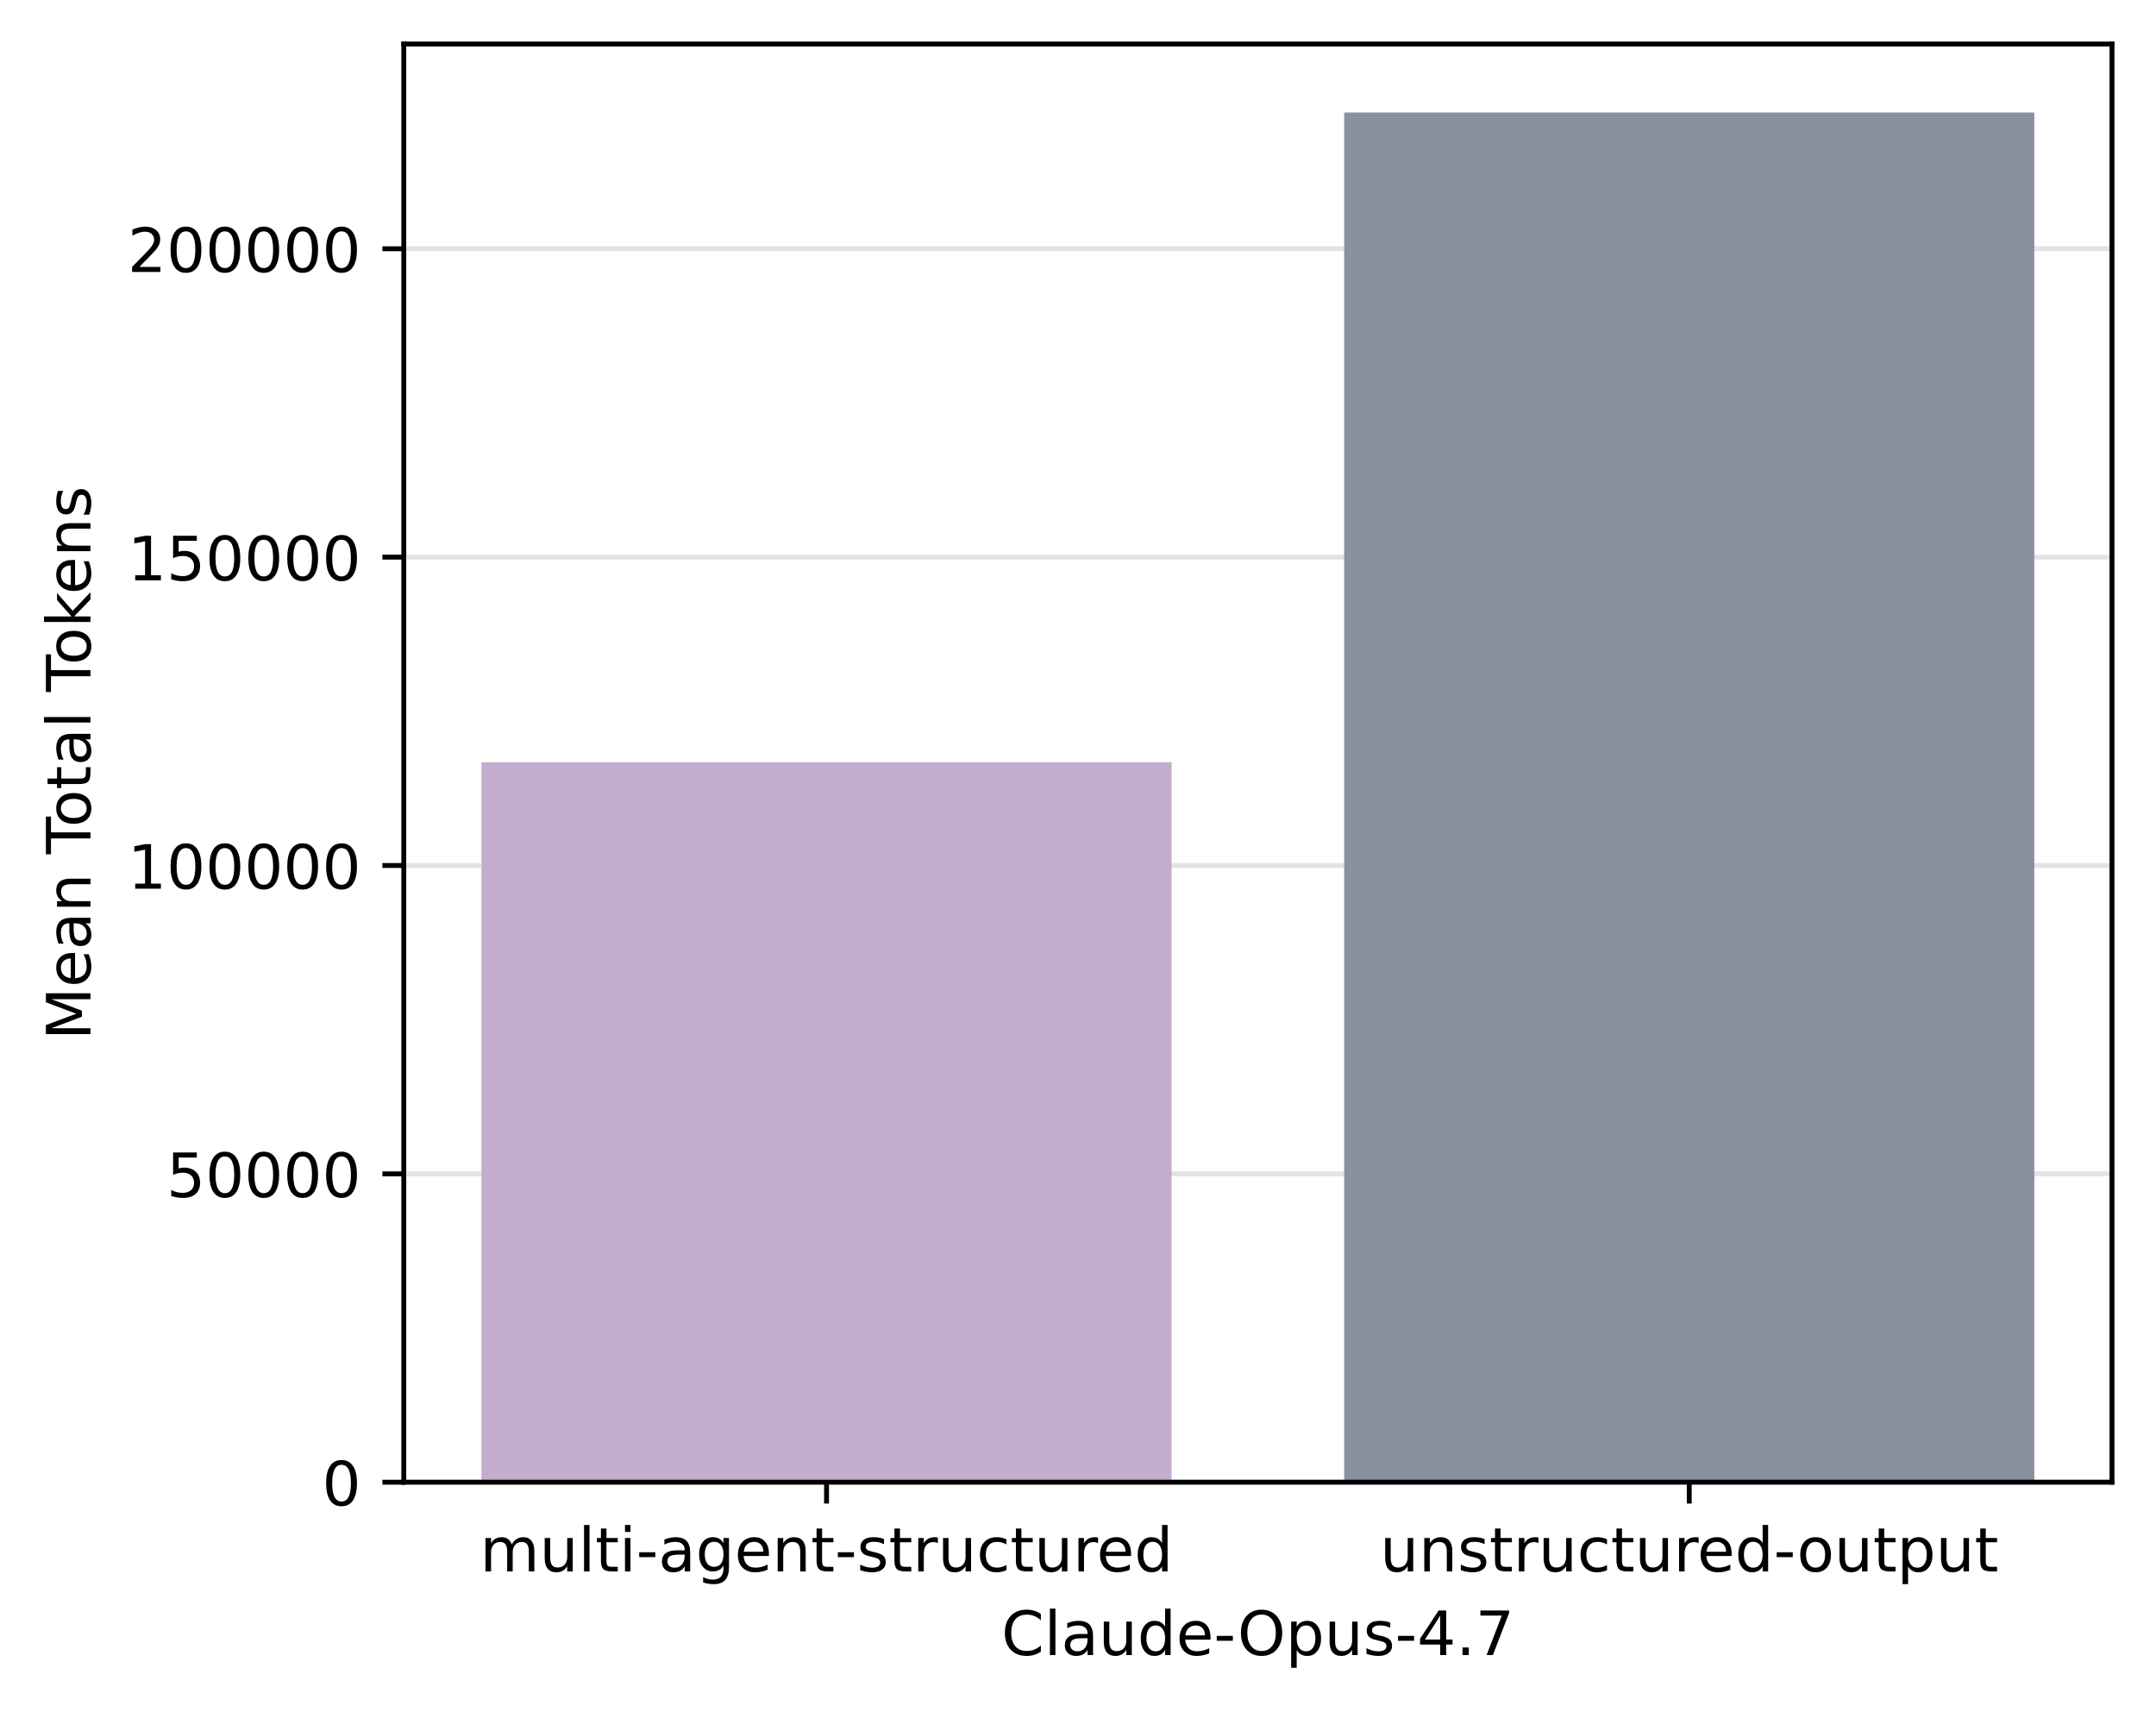
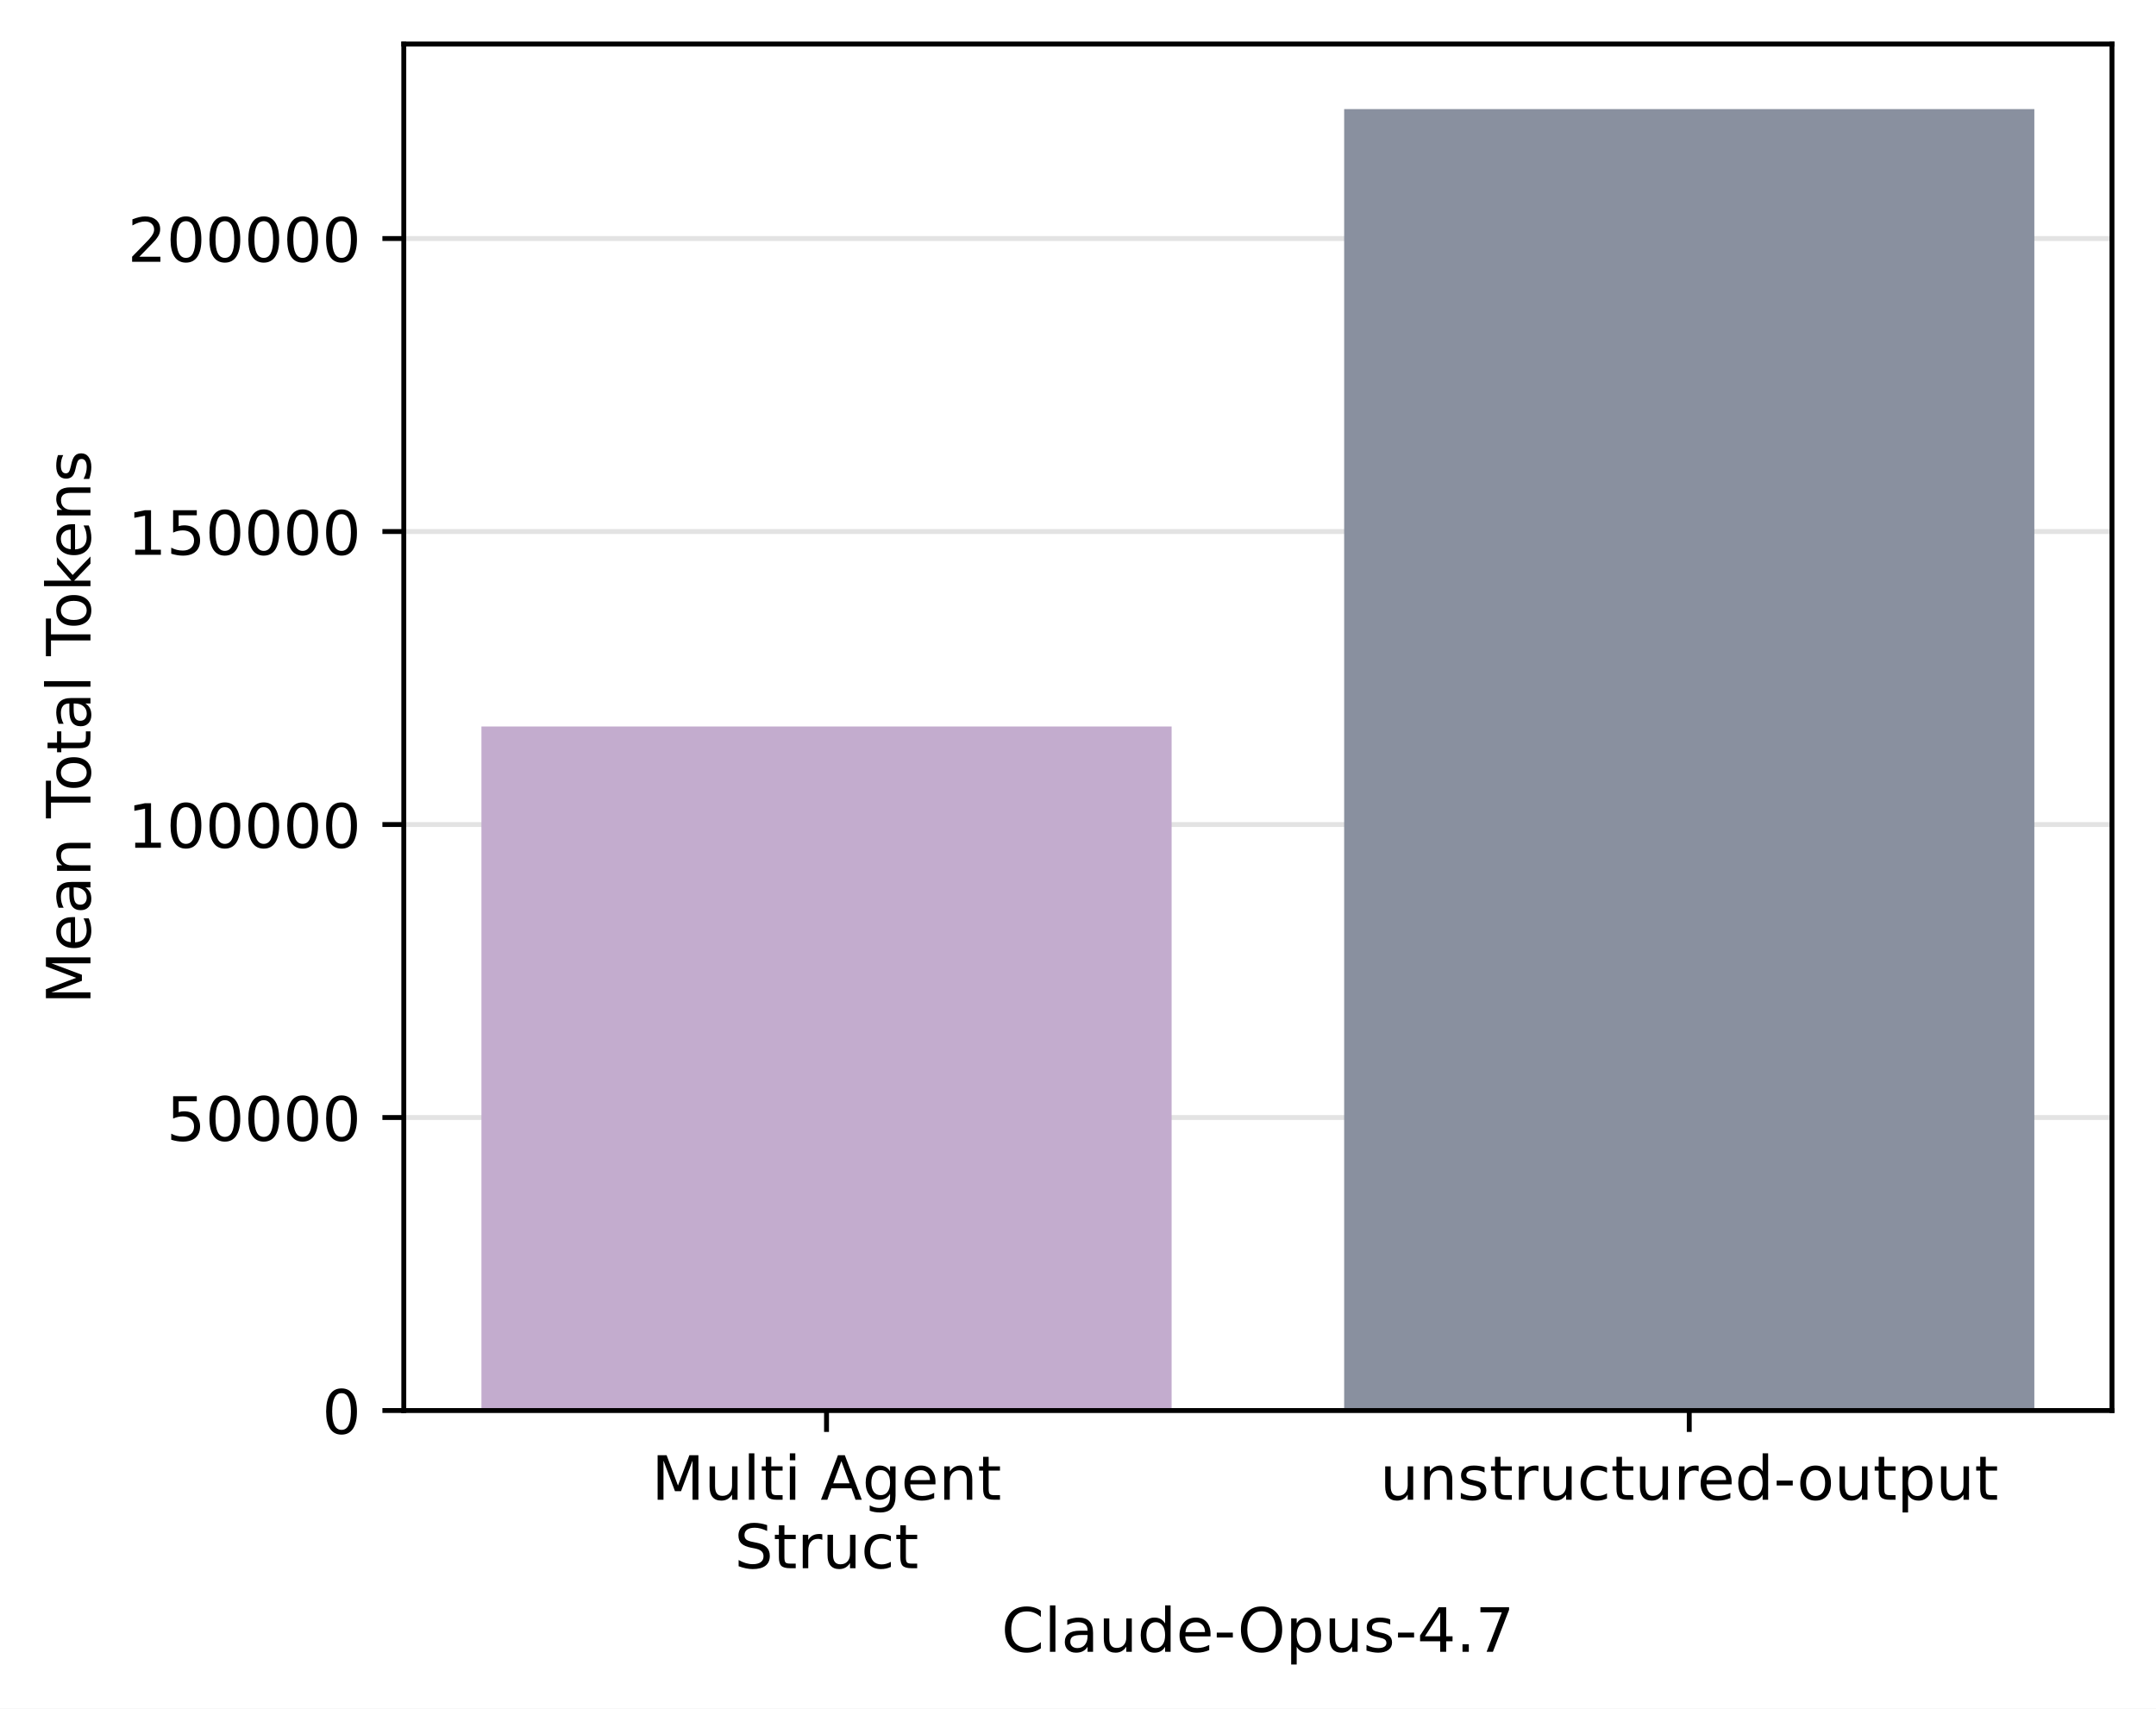
- <svg xmlns="http://www.w3.org/2000/svg" xmlns:xlink="http://www.w3.org/1999/xlink" width="352.683pt" height="279.996pt" viewBox="0 0 352.683 279.996" version="1.1">
+ <svg xmlns="http://www.w3.org/2000/svg" xmlns:xlink="http://www.w3.org/1999/xlink" width="352.683pt" height="279.53pt" viewBox="0 0 352.683 279.53" version="1.1">
  <defs>
    <style type="text/css">*{stroke-linejoin: round; stroke-linecap: butt}</style>
  </defs>
  <g id="figure_1">
    <g id="patch_1">
-       <path d="M 0 279.996 L 352.683 279.996 L 352.683 0 L 0 0 z " style="fill: #ffffff" />
+       <path d="M 0 279.53 L 352.683 279.53 L 352.683 0 L 0 0 z " style="fill: #ffffff" />
    </g>
    <g id="axes_1">
      <g id="patch_2">
-         <path d="M 66.053 242.44 L 345.483 242.44 L 345.483 7.2 L 66.053 7.2 z " style="fill: #ffffff" />
+         <path d="M 66.053 230.776 L 345.483 230.776 L 345.483 7.2 L 66.053 7.2 z " style="fill: #ffffff" />
      </g>
      <g id="matplotlib.axis_1">
        <g id="xtick_1">
          <g id="line2d_1">
            <defs>
-               <path id="md205858920" d="M 0 0 L 0 3.5 " style="stroke: #000000; stroke-width: 0.8" />
-             </defs>
-             <g>
-               <use xlink:href="#md205858920" x="135.205" y="242.44" style="stroke: #000000; stroke-width: 0.8" />
+               <path id="m6fc7c3a345" d="M 0 0 L 0 3.5 " style="stroke: #000000; stroke-width: 0.8" />
+             </defs>
+             <g>
+               <use xlink:href="#m6fc7c3a345" x="135.205" y="230.776" style="stroke: #000000; stroke-width: 0.8" />
            </g>
          </g>
          <g id="text_1">
-             <g transform="translate(78.51515 257.0384) scale(0.1 -0.1)">
-               <defs>
-                 <path id="DejaVuSans-6d" d="M 3328 2828 Q 3544 3216 3844 3400 Q 4144 3584 4550 3584 Q 5097 3584 5394 3201 Q 5691 2819 5691 2113 L 5691 0 L 5113 0 L 5113 2094 Q 5113 2597 4934 2840 Q 4756 3084 4391 3084 Q 3944 3084 3684 2787 Q 3425 2491 3425 1978 L 3425 0 L 2847 0 L 2847 2094 Q 2847 2600 2669 2842 Q 2491 3084 2119 3084 Q 1678 3084 1418 2786 Q 1159 2488 1159 1978 L 1159 0 L 581 0 L 581 3500 L 1159 3500 L 1159 2956 Q 1356 3278 1631 3431 Q 1906 3584 2284 3584 Q 2666 3584 2933 3390 Q 3200 3197 3328 2828 z " transform="scale(0.015625)" />
+             <g transform="translate(106.5948 245.3744) scale(0.1 -0.1)">
+               <defs>
+                 <path id="DejaVuSans-4d" d="M 628 4666 L 1569 4666 L 2759 1491 L 3956 4666 L 4897 4666 L 4897 0 L 4281 0 L 4281 4097 L 3078 897 L 2444 897 L 1241 4097 L 1241 0 L 628 0 L 628 4666 z " transform="scale(0.015625)" />
                <path id="DejaVuSans-75" d="M 544 1381 L 544 3500 L 1119 3500 L 1119 1403 Q 1119 906 1312 657 Q 1506 409 1894 409 Q 2359 409 2629 706 Q 2900 1003 2900 1516 L 2900 3500 L 3475 3500 L 3475 0 L 2900 0 L 2900 538 Q 2691 219 2414 64 Q 2138 -91 1772 -91 Q 1169 -91 856 284 Q 544 659 544 1381 z M 1991 3584 L 1991 3584 z " transform="scale(0.015625)" />
                <path id="DejaVuSans-6c" d="M 603 4863 L 1178 4863 L 1178 0 L 603 0 L 603 4863 z " transform="scale(0.015625)" />
                <path id="DejaVuSans-74" d="M 1172 4494 L 1172 3500 L 2356 3500 L 2356 3053 L 1172 3053 L 1172 1153 Q 1172 725 1289 603 Q 1406 481 1766 481 L 2356 481 L 2356 0 L 1766 0 Q 1100 0 847 248 Q 594 497 594 1153 L 594 3053 L 172 3053 L 172 3500 L 594 3500 L 594 4494 L 1172 4494 z " transform="scale(0.015625)" />
                <path id="DejaVuSans-69" d="M 603 3500 L 1178 3500 L 1178 0 L 603 0 L 603 3500 z M 603 4863 L 1178 4863 L 1178 4134 L 603 4134 L 603 4863 z " transform="scale(0.015625)" />
-                 <path id="DejaVuSans-2d" d="M 313 2009 L 1997 2009 L 1997 1497 L 313 1497 L 313 2009 z " transform="scale(0.015625)" />
-                 <path id="DejaVuSans-61" d="M 2194 1759 Q 1497 1759 1228 1600 Q 959 1441 959 1056 Q 959 750 1161 570 Q 1363 391 1709 391 Q 2188 391 2477 730 Q 2766 1069 2766 1631 L 2766 1759 L 2194 1759 z M 3341 1997 L 3341 0 L 2766 0 L 2766 531 Q 2569 213 2275 61 Q 1981 -91 1556 -91 Q 1019 -91 701 211 Q 384 513 384 1019 Q 384 1609 779 1909 Q 1175 2209 1959 2209 L 2766 2209 L 2766 2266 Q 2766 2663 2505 2880 Q 2244 3097 1772 3097 Q 1472 3097 1187 3025 Q 903 2953 641 2809 L 641 3341 Q 956 3463 1253 3523 Q 1550 3584 1831 3584 Q 2591 3584 2966 3190 Q 3341 2797 3341 1997 z " transform="scale(0.015625)" />
+                 <path id="DejaVuSans-20" transform="scale(0.015625)" />
+                 <path id="DejaVuSans-41" d="M 2188 4044 L 1331 1722 L 3047 1722 L 2188 4044 z M 1831 4666 L 2547 4666 L 4325 0 L 3669 0 L 3244 1197 L 1141 1197 L 716 0 L 50 0 L 1831 4666 z " transform="scale(0.015625)" />
                <path id="DejaVuSans-67" d="M 2906 1791 Q 2906 2416 2648 2759 Q 2391 3103 1925 3103 Q 1463 3103 1205 2759 Q 947 2416 947 1791 Q 947 1169 1205 825 Q 1463 481 1925 481 Q 2391 481 2648 825 Q 2906 1169 2906 1791 z M 3481 434 Q 3481 -459 3084 -895 Q 2688 -1331 1869 -1331 Q 1566 -1331 1297 -1286 Q 1028 -1241 775 -1147 L 775 -588 Q 1028 -725 1275 -790 Q 1522 -856 1778 -856 Q 2344 -856 2625 -561 Q 2906 -266 2906 331 L 2906 616 Q 2728 306 2450 153 Q 2172 0 1784 0 Q 1141 0 747 490 Q 353 981 353 1791 Q 353 2603 747 3093 Q 1141 3584 1784 3584 Q 2172 3584 2450 3431 Q 2728 3278 2906 2969 L 2906 3500 L 3481 3500 L 3481 434 z " transform="scale(0.015625)" />
                <path id="DejaVuSans-65" d="M 3597 1894 L 3597 1613 L 953 1613 Q 991 1019 1311 708 Q 1631 397 2203 397 Q 2534 397 2845 478 Q 3156 559 3463 722 L 3463 178 Q 3153 47 2828 -22 Q 2503 -91 2169 -91 Q 1331 -91 842 396 Q 353 884 353 1716 Q 353 2575 817 3079 Q 1281 3584 2069 3584 Q 2775 3584 3186 3129 Q 3597 2675 3597 1894 z M 3022 2063 Q 3016 2534 2758 2815 Q 2500 3097 2075 3097 Q 1594 3097 1305 2825 Q 1016 2553 972 2059 L 3022 2063 z " transform="scale(0.015625)" />
                <path id="DejaVuSans-6e" d="M 3513 2113 L 3513 0 L 2938 0 L 2938 2094 Q 2938 2591 2744 2837 Q 2550 3084 2163 3084 Q 1697 3084 1428 2787 Q 1159 2491 1159 1978 L 1159 0 L 581 0 L 581 3500 L 1159 3500 L 1159 2956 Q 1366 3272 1645 3428 Q 1925 3584 2291 3584 Q 2894 3584 3203 3211 Q 3513 2838 3513 2113 z " transform="scale(0.015625)" />
-                 <path id="DejaVuSans-73" d="M 2834 3397 L 2834 2853 Q 2591 2978 2328 3040 Q 2066 3103 1784 3103 Q 1356 3103 1142 2972 Q 928 2841 928 2578 Q 928 2378 1081 2264 Q 1234 2150 1697 2047 L 1894 2003 Q 2506 1872 2764 1633 Q 3022 1394 3022 966 Q 3022 478 2636 193 Q 2250 -91 1575 -91 Q 1294 -91 989 -36 Q 684 19 347 128 L 347 722 Q 666 556 975 473 Q 1284 391 1588 391 Q 1994 391 2212 530 Q 2431 669 2431 922 Q 2431 1156 2273 1281 Q 2116 1406 1581 1522 L 1381 1569 Q 847 1681 609 1914 Q 372 2147 372 2553 Q 372 3047 722 3315 Q 1072 3584 1716 3584 Q 2034 3584 2315 3537 Q 2597 3491 2834 3397 z " transform="scale(0.015625)" />
+               </defs>
+               <use xlink:href="#DejaVuSans-4d" />
+               <use xlink:href="#DejaVuSans-75" transform="translate(86.2793 0)" />
+               <use xlink:href="#DejaVuSans-6c" transform="translate(149.6582 0)" />
+               <use xlink:href="#DejaVuSans-74" transform="translate(177.4414 0)" />
+               <use xlink:href="#DejaVuSans-69" transform="translate(216.6504 0)" />
+               <use xlink:href="#DejaVuSans-20" transform="translate(244.4336 0)" />
+               <use xlink:href="#DejaVuSans-41" transform="translate(276.2207 0)" />
+               <use xlink:href="#DejaVuSans-67" transform="translate(344.6289 0)" />
+               <use xlink:href="#DejaVuSans-65" transform="translate(408.1055 0)" />
+               <use xlink:href="#DejaVuSans-6e" transform="translate(469.6289 0)" />
+               <use xlink:href="#DejaVuSans-74" transform="translate(533.0078 0)" />
+             </g>
+             <g transform="translate(120.137 256.5722) scale(0.1 -0.1)">
+               <defs>
+                 <path id="DejaVuSans-53" d="M 3425 4513 L 3425 3897 Q 3066 4069 2747 4153 Q 2428 4238 2131 4238 Q 1616 4238 1336 4038 Q 1056 3838 1056 3469 Q 1056 3159 1242 3001 Q 1428 2844 1947 2747 L 2328 2669 Q 3034 2534 3370 2195 Q 3706 1856 3706 1288 Q 3706 609 3251 259 Q 2797 -91 1919 -91 Q 1588 -91 1214 -16 Q 841 59 441 206 L 441 856 Q 825 641 1194 531 Q 1563 422 1919 422 Q 2459 422 2753 634 Q 3047 847 3047 1241 Q 3047 1584 2836 1778 Q 2625 1972 2144 2069 L 1759 2144 Q 1053 2284 737 2584 Q 422 2884 422 3419 Q 422 4038 858 4394 Q 1294 4750 2059 4750 Q 2388 4750 2728 4690 Q 3069 4631 3425 4513 z " transform="scale(0.015625)" />
                <path id="DejaVuSans-72" d="M 2631 2963 Q 2534 3019 2420 3045 Q 2306 3072 2169 3072 Q 1681 3072 1420 2755 Q 1159 2438 1159 1844 L 1159 0 L 581 0 L 581 3500 L 1159 3500 L 1159 2956 Q 1341 3275 1631 3429 Q 1922 3584 2338 3584 Q 2397 3584 2469 3576 Q 2541 3569 2628 3553 L 2631 2963 z " transform="scale(0.015625)" />
                <path id="DejaVuSans-63" d="M 3122 3366 L 3122 2828 Q 2878 2963 2633 3030 Q 2388 3097 2138 3097 Q 1578 3097 1268 2742 Q 959 2388 959 1747 Q 959 1106 1268 751 Q 1578 397 2138 397 Q 2388 397 2633 464 Q 2878 531 3122 666 L 3122 134 Q 2881 22 2623 -34 Q 2366 -91 2075 -91 Q 1284 -91 818 406 Q 353 903 353 1747 Q 353 2603 823 3093 Q 1294 3584 2113 3584 Q 2378 3584 2631 3529 Q 2884 3475 3122 3366 z " transform="scale(0.015625)" />
-                 <path id="DejaVuSans-64" d="M 2906 2969 L 2906 4863 L 3481 4863 L 3481 0 L 2906 0 L 2906 525 Q 2725 213 2448 61 Q 2172 -91 1784 -91 Q 1150 -91 751 415 Q 353 922 353 1747 Q 353 2572 751 3078 Q 1150 3584 1784 3584 Q 2172 3584 2448 3432 Q 2725 3281 2906 2969 z M 947 1747 Q 947 1113 1208 752 Q 1469 391 1925 391 Q 2381 391 2643 752 Q 2906 1113 2906 1747 Q 2906 2381 2643 2742 Q 2381 3103 1925 3103 Q 1469 3103 1208 2742 Q 947 2381 947 1747 z " transform="scale(0.015625)" />
-               </defs>
-               <use xlink:href="#DejaVuSans-6d" />
-               <use xlink:href="#DejaVuSans-75" transform="translate(97.41211 0)" />
-               <use xlink:href="#DejaVuSans-6c" transform="translate(160.791 0)" />
-               <use xlink:href="#DejaVuSans-74" transform="translate(188.5742 0)" />
-               <use xlink:href="#DejaVuSans-69" transform="translate(227.7832 0)" />
-               <use xlink:href="#DejaVuSans-2d" transform="translate(255.5664 0)" />
-               <use xlink:href="#DejaVuSans-61" transform="translate(291.6504 0)" />
-               <use xlink:href="#DejaVuSans-67" transform="translate(352.9297 0)" />
-               <use xlink:href="#DejaVuSans-65" transform="translate(416.4062 0)" />
-               <use xlink:href="#DejaVuSans-6e" transform="translate(477.9297 0)" />
-               <use xlink:href="#DejaVuSans-74" transform="translate(541.3086 0)" />
-               <use xlink:href="#DejaVuSans-2d" transform="translate(580.5176 0)" />
-               <use xlink:href="#DejaVuSans-73" transform="translate(616.6016 0)" />
-               <use xlink:href="#DejaVuSans-74" transform="translate(668.7012 0)" />
-               <use xlink:href="#DejaVuSans-72" transform="translate(707.9102 0)" />
-               <use xlink:href="#DejaVuSans-75" transform="translate(749.0234 0)" />
-               <use xlink:href="#DejaVuSans-63" transform="translate(812.4023 0)" />
-               <use xlink:href="#DejaVuSans-74" transform="translate(867.3828 0)" />
-               <use xlink:href="#DejaVuSans-75" transform="translate(906.5918 0)" />
-               <use xlink:href="#DejaVuSans-72" transform="translate(969.9707 0)" />
-               <use xlink:href="#DejaVuSans-65" transform="translate(1008.834 0)" />
-               <use xlink:href="#DejaVuSans-64" transform="translate(1070.357 0)" />
+               </defs>
+               <use xlink:href="#DejaVuSans-53" />
+               <use xlink:href="#DejaVuSans-74" transform="translate(63.47656 0)" />
+               <use xlink:href="#DejaVuSans-72" transform="translate(102.6855 0)" />
+               <use xlink:href="#DejaVuSans-75" transform="translate(143.7988 0)" />
+               <use xlink:href="#DejaVuSans-63" transform="translate(207.1777 0)" />
+               <use xlink:href="#DejaVuSans-74" transform="translate(262.1582 0)" />
            </g>
          </g>
        </g>
        <g id="xtick_2">
          <g id="line2d_2">
            <g>
-               <use xlink:href="#md205858920" x="276.331" y="242.44" style="stroke: #000000; stroke-width: 0.8" />
+               <use xlink:href="#m6fc7c3a345" x="276.331" y="230.776" style="stroke: #000000; stroke-width: 0.8" />
            </g>
          </g>
          <g id="text_2">
-             <g transform="translate(225.7438 257.0384) scale(0.1 -0.1)">
-               <defs>
+             <g transform="translate(225.7438 245.3744) scale(0.1 -0.1)">
+               <defs>
+                 <path id="DejaVuSans-73" d="M 2834 3397 L 2834 2853 Q 2591 2978 2328 3040 Q 2066 3103 1784 3103 Q 1356 3103 1142 2972 Q 928 2841 928 2578 Q 928 2378 1081 2264 Q 1234 2150 1697 2047 L 1894 2003 Q 2506 1872 2764 1633 Q 3022 1394 3022 966 Q 3022 478 2636 193 Q 2250 -91 1575 -91 Q 1294 -91 989 -36 Q 684 19 347 128 L 347 722 Q 666 556 975 473 Q 1284 391 1588 391 Q 1994 391 2212 530 Q 2431 669 2431 922 Q 2431 1156 2273 1281 Q 2116 1406 1581 1522 L 1381 1569 Q 847 1681 609 1914 Q 372 2147 372 2553 Q 372 3047 722 3315 Q 1072 3584 1716 3584 Q 2034 3584 2315 3537 Q 2597 3491 2834 3397 z " transform="scale(0.015625)" />
+                 <path id="DejaVuSans-64" d="M 2906 2969 L 2906 4863 L 3481 4863 L 3481 0 L 2906 0 L 2906 525 Q 2725 213 2448 61 Q 2172 -91 1784 -91 Q 1150 -91 751 415 Q 353 922 353 1747 Q 353 2572 751 3078 Q 1150 3584 1784 3584 Q 2172 3584 2448 3432 Q 2725 3281 2906 2969 z M 947 1747 Q 947 1113 1208 752 Q 1469 391 1925 391 Q 2381 391 2643 752 Q 2906 1113 2906 1747 Q 2906 2381 2643 2742 Q 2381 3103 1925 3103 Q 1469 3103 1208 2742 Q 947 2381 947 1747 z " transform="scale(0.015625)" />
+                 <path id="DejaVuSans-2d" d="M 313 2009 L 1997 2009 L 1997 1497 L 313 1497 L 313 2009 z " transform="scale(0.015625)" />
                <path id="DejaVuSans-6f" d="M 1959 3097 Q 1497 3097 1228 2736 Q 959 2375 959 1747 Q 959 1119 1226 758 Q 1494 397 1959 397 Q 2419 397 2687 759 Q 2956 1122 2956 1747 Q 2956 2369 2687 2733 Q 2419 3097 1959 3097 z M 1959 3584 Q 2709 3584 3137 3096 Q 3566 2609 3566 1747 Q 3566 888 3137 398 Q 2709 -91 1959 -91 Q 1206 -91 779 398 Q 353 888 353 1747 Q 353 2609 779 3096 Q 1206 3584 1959 3584 z " transform="scale(0.015625)" />
                <path id="DejaVuSans-70" d="M 1159 525 L 1159 -1331 L 581 -1331 L 581 3500 L 1159 3500 L 1159 2969 Q 1341 3281 1617 3432 Q 1894 3584 2278 3584 Q 2916 3584 3314 3078 Q 3713 2572 3713 1747 Q 3713 922 3314 415 Q 2916 -91 2278 -91 Q 1894 -91 1617 61 Q 1341 213 1159 525 z M 3116 1747 Q 3116 2381 2855 2742 Q 2594 3103 2138 3103 Q 1681 3103 1420 2742 Q 1159 2381 1159 1747 Q 1159 1113 1420 752 Q 1681 391 2138 391 Q 2594 391 2855 752 Q 3116 1113 3116 1747 z " transform="scale(0.015625)" />
              </defs>
              <use xlink:href="#DejaVuSans-75" />
              <use xlink:href="#DejaVuSans-6e" transform="translate(63.37891 0)" />
              <use xlink:href="#DejaVuSans-73" transform="translate(126.7578 0)" />
              <use xlink:href="#DejaVuSans-74" transform="translate(178.8574 0)" />
              <use xlink:href="#DejaVuSans-72" transform="translate(218.0664 0)" />
              <use xlink:href="#DejaVuSans-75" transform="translate(259.1797 0)" />
              <use xlink:href="#DejaVuSans-63" transform="translate(322.5586 0)" />
              <use xlink:href="#DejaVuSans-74" transform="translate(377.5391 0)" />
              <use xlink:href="#DejaVuSans-75" transform="translate(416.748 0)" />
              <use xlink:href="#DejaVuSans-72" transform="translate(480.127 0)" />
              <use xlink:href="#DejaVuSans-65" transform="translate(518.9902 0)" />
              <use xlink:href="#DejaVuSans-64" transform="translate(580.5137 0)" />
              <use xlink:href="#DejaVuSans-2d" transform="translate(643.9902 0)" />
              <use xlink:href="#DejaVuSans-6f" transform="translate(681.9492 0)" />
              <use xlink:href="#DejaVuSans-75" transform="translate(743.1309 0)" />
              <use xlink:href="#DejaVuSans-74" transform="translate(806.5098 0)" />
              <use xlink:href="#DejaVuSans-70" transform="translate(845.7188 0)" />
              <use xlink:href="#DejaVuSans-75" transform="translate(909.1953 0)" />
              <use xlink:href="#DejaVuSans-74" transform="translate(972.5742 0)" />
            </g>
          </g>
        </g>
        <g id="text_3">
-           <g transform="translate(163.8236 270.7166) scale(0.1 -0.1)">
+           <g transform="translate(163.8236 270.2504) scale(0.1 -0.1)">
            <defs>
              <path id="DejaVuSans-43" d="M 4122 4306 L 4122 3641 Q 3803 3938 3442 4084 Q 3081 4231 2675 4231 Q 1875 4231 1450 3742 Q 1025 3253 1025 2328 Q 1025 1406 1450 917 Q 1875 428 2675 428 Q 3081 428 3442 575 Q 3803 722 4122 1019 L 4122 359 Q 3791 134 3420 21 Q 3050 -91 2638 -91 Q 1578 -91 968 557 Q 359 1206 359 2328 Q 359 3453 968 4101 Q 1578 4750 2638 4750 Q 3056 4750 3426 4639 Q 3797 4528 4122 4306 z " transform="scale(0.015625)" />
+               <path id="DejaVuSans-61" d="M 2194 1759 Q 1497 1759 1228 1600 Q 959 1441 959 1056 Q 959 750 1161 570 Q 1363 391 1709 391 Q 2188 391 2477 730 Q 2766 1069 2766 1631 L 2766 1759 L 2194 1759 z M 3341 1997 L 3341 0 L 2766 0 L 2766 531 Q 2569 213 2275 61 Q 1981 -91 1556 -91 Q 1019 -91 701 211 Q 384 513 384 1019 Q 384 1609 779 1909 Q 1175 2209 1959 2209 L 2766 2209 L 2766 2266 Q 2766 2663 2505 2880 Q 2244 3097 1772 3097 Q 1472 3097 1187 3025 Q 903 2953 641 2809 L 641 3341 Q 956 3463 1253 3523 Q 1550 3584 1831 3584 Q 2591 3584 2966 3190 Q 3341 2797 3341 1997 z " transform="scale(0.015625)" />
              <path id="DejaVuSans-4f" d="M 2522 4238 Q 1834 4238 1429 3725 Q 1025 3213 1025 2328 Q 1025 1447 1429 934 Q 1834 422 2522 422 Q 3209 422 3611 934 Q 4013 1447 4013 2328 Q 4013 3213 3611 3725 Q 3209 4238 2522 4238 z M 2522 4750 Q 3503 4750 4090 4092 Q 4678 3434 4678 2328 Q 4678 1225 4090 567 Q 3503 -91 2522 -91 Q 1538 -91 948 565 Q 359 1222 359 2328 Q 359 3434 948 4092 Q 1538 4750 2522 4750 z " transform="scale(0.015625)" />
              <path id="DejaVuSans-34" d="M 2419 4116 L 825 1625 L 2419 1625 L 2419 4116 z M 2253 4666 L 3047 4666 L 3047 1625 L 3713 1625 L 3713 1100 L 3047 1100 L 3047 0 L 2419 0 L 2419 1100 L 313 1100 L 313 1709 L 2253 4666 z " transform="scale(0.015625)" />
              <path id="DejaVuSans-2e" d="M 684 794 L 1344 794 L 1344 0 L 684 0 L 684 794 z " transform="scale(0.015625)" />
              <path id="DejaVuSans-37" d="M 525 4666 L 3525 4666 L 3525 4397 L 1831 0 L 1172 0 L 2766 4134 L 525 4134 L 525 4666 z " transform="scale(0.015625)" />
            </defs>
            <use xlink:href="#DejaVuSans-43" />
            <use xlink:href="#DejaVuSans-6c" transform="translate(69.82422 0)" />
            <use xlink:href="#DejaVuSans-61" transform="translate(97.60742 0)" />
            <use xlink:href="#DejaVuSans-75" transform="translate(158.8867 0)" />
            <use xlink:href="#DejaVuSans-64" transform="translate(222.2656 0)" />
            <use xlink:href="#DejaVuSans-65" transform="translate(285.7422 0)" />
            <use xlink:href="#DejaVuSans-2d" transform="translate(347.2656 0)" />
            <use xlink:href="#DejaVuSans-4f" transform="translate(386.0996 0)" />
            <use xlink:href="#DejaVuSans-70" transform="translate(464.8105 0)" />
            <use xlink:href="#DejaVuSans-75" transform="translate(528.2871 0)" />
            <use xlink:href="#DejaVuSans-73" transform="translate(591.666 0)" />
            <use xlink:href="#DejaVuSans-2d" transform="translate(643.7656 0)" />
            <use xlink:href="#DejaVuSans-34" transform="translate(679.8496 0)" />
            <use xlink:href="#DejaVuSans-2e" transform="translate(743.4727 0)" />
            <use xlink:href="#DejaVuSans-37" transform="translate(775.2598 0)" />
          </g>
        </g>
      </g>
      <g id="matplotlib.axis_2">
        <g id="ytick_1">
          <g id="line2d_3">
-             <path d="M 66.053 242.44 L 345.483 242.44 " clip-path="url(#pf8b8766c75)" style="fill: none; stroke: #b0b0b0; stroke-opacity: 0.35; stroke-width: 0.8; stroke-linecap: square" />
+             <path d="M 66.053 230.776 L 345.483 230.776 " clip-path="url(#p5f8d95bc22)" style="fill: none; stroke: #b0b0b0; stroke-opacity: 0.35; stroke-width: 0.8; stroke-linecap: square" />
          </g>
          <g id="line2d_4">
            <defs>
-               <path id="mea4e86234c" d="M 0 0 L -3.5 0 " style="stroke: #000000; stroke-width: 0.8" />
-             </defs>
-             <g>
-               <use xlink:href="#mea4e86234c" x="66.053" y="242.44" style="stroke: #000000; stroke-width: 0.8" />
+               <path id="md54ba5ad20" d="M 0 0 L -3.5 0 " style="stroke: #000000; stroke-width: 0.8" />
+             </defs>
+             <g>
+               <use xlink:href="#md54ba5ad20" x="66.053" y="230.776" style="stroke: #000000; stroke-width: 0.8" />
            </g>
          </g>
          <g id="text_4">
-             <g transform="translate(52.69062 246.2392) scale(0.1 -0.1)">
+             <g transform="translate(52.69062 234.5752) scale(0.1 -0.1)">
              <defs>
                <path id="DejaVuSans-30" d="M 2034 4250 Q 1547 4250 1301 3770 Q 1056 3291 1056 2328 Q 1056 1369 1301 889 Q 1547 409 2034 409 Q 2525 409 2770 889 Q 3016 1369 3016 2328 Q 3016 3291 2770 3770 Q 2525 4250 2034 4250 z M 2034 4750 Q 2819 4750 3233 4129 Q 3647 3509 3647 2328 Q 3647 1150 3233 529 Q 2819 -91 2034 -91 Q 1250 -91 836 529 Q 422 1150 422 2328 Q 422 3509 836 4129 Q 1250 4750 2034 4750 z " transform="scale(0.015625)" />
              </defs>
              <use xlink:href="#DejaVuSans-30" />
            </g>
          </g>
        </g>
        <g id="ytick_2">
          <g id="line2d_5">
-             <path d="M 66.053 192.002 L 345.483 192.002 " clip-path="url(#pf8b8766c75)" style="fill: none; stroke: #b0b0b0; stroke-opacity: 0.35; stroke-width: 0.8; stroke-linecap: square" />
+             <path d="M 66.053 182.839 L 345.483 182.839 " clip-path="url(#p5f8d95bc22)" style="fill: none; stroke: #b0b0b0; stroke-opacity: 0.35; stroke-width: 0.8; stroke-linecap: square" />
          </g>
          <g id="line2d_6">
            <g>
-               <use xlink:href="#mea4e86234c" x="66.053" y="192.002" style="stroke: #000000; stroke-width: 0.8" />
+               <use xlink:href="#md54ba5ad20" x="66.053" y="182.839" style="stroke: #000000; stroke-width: 0.8" />
            </g>
          </g>
          <g id="text_5">
-             <g transform="translate(27.24063 195.8015) scale(0.1 -0.1)">
+             <g transform="translate(27.24063 186.6384) scale(0.1 -0.1)">
              <defs>
                <path id="DejaVuSans-35" d="M 691 4666 L 3169 4666 L 3169 4134 L 1269 4134 L 1269 2991 Q 1406 3038 1543 3061 Q 1681 3084 1819 3084 Q 2600 3084 3056 2656 Q 3513 2228 3513 1497 Q 3513 744 3044 326 Q 2575 -91 1722 -91 Q 1428 -91 1123 -41 Q 819 9 494 109 L 494 744 Q 775 591 1075 516 Q 1375 441 1709 441 Q 2250 441 2565 725 Q 2881 1009 2881 1497 Q 2881 1984 2565 2268 Q 2250 2553 1709 2553 Q 1456 2553 1204 2497 Q 953 2441 691 2322 L 691 4666 z " transform="scale(0.015625)" />
              </defs>
              <use xlink:href="#DejaVuSans-35" />
              <use xlink:href="#DejaVuSans-30" transform="translate(63.62305 0)" />
              <use xlink:href="#DejaVuSans-30" transform="translate(127.2461 0)" />
              <use xlink:href="#DejaVuSans-30" transform="translate(190.8691 0)" />
              <use xlink:href="#DejaVuSans-30" transform="translate(254.4922 0)" />
            </g>
          </g>
        </g>
        <g id="ytick_3">
          <g id="line2d_7">
-             <path d="M 66.053 141.565 L 345.483 141.565 " clip-path="url(#pf8b8766c75)" style="fill: none; stroke: #b0b0b0; stroke-opacity: 0.35; stroke-width: 0.8; stroke-linecap: square" />
+             <path d="M 66.053 134.902 L 345.483 134.902 " clip-path="url(#p5f8d95bc22)" style="fill: none; stroke: #b0b0b0; stroke-opacity: 0.35; stroke-width: 0.8; stroke-linecap: square" />
          </g>
          <g id="line2d_8">
            <g>
-               <use xlink:href="#mea4e86234c" x="66.053" y="141.565" style="stroke: #000000; stroke-width: 0.8" />
+               <use xlink:href="#md54ba5ad20" x="66.053" y="134.902" style="stroke: #000000; stroke-width: 0.8" />
            </g>
          </g>
          <g id="text_6">
-             <g transform="translate(20.87813 145.3639) scale(0.1 -0.1)">
+             <g transform="translate(20.87813 138.7016) scale(0.1 -0.1)">
              <defs>
                <path id="DejaVuSans-31" d="M 794 531 L 1825 531 L 1825 4091 L 703 3866 L 703 4441 L 1819 4666 L 2450 4666 L 2450 531 L 3481 531 L 3481 0 L 794 0 L 794 531 z " transform="scale(0.015625)" />
              </defs>
              <use xlink:href="#DejaVuSans-31" />
              <use xlink:href="#DejaVuSans-30" transform="translate(63.62305 0)" />
              <use xlink:href="#DejaVuSans-30" transform="translate(127.2461 0)" />
              <use xlink:href="#DejaVuSans-30" transform="translate(190.8691 0)" />
              <use xlink:href="#DejaVuSans-30" transform="translate(254.4922 0)" />
              <use xlink:href="#DejaVuSans-30" transform="translate(318.1152 0)" />
            </g>
          </g>
        </g>
        <g id="ytick_4">
          <g id="line2d_9">
-             <path d="M 66.053 91.127 L 345.483 91.127 " clip-path="url(#pf8b8766c75)" style="fill: none; stroke: #b0b0b0; stroke-opacity: 0.35; stroke-width: 0.8; stroke-linecap: square" />
+             <path d="M 66.053 86.966 L 345.483 86.966 " clip-path="url(#p5f8d95bc22)" style="fill: none; stroke: #b0b0b0; stroke-opacity: 0.35; stroke-width: 0.8; stroke-linecap: square" />
          </g>
          <g id="line2d_10">
            <g>
-               <use xlink:href="#mea4e86234c" x="66.053" y="91.127" style="stroke: #000000; stroke-width: 0.8" />
+               <use xlink:href="#md54ba5ad20" x="66.053" y="86.966" style="stroke: #000000; stroke-width: 0.8" />
            </g>
          </g>
          <g id="text_7">
-             <g transform="translate(20.87813 94.9262) scale(0.1 -0.1)">
+             <g transform="translate(20.87813 90.76481) scale(0.1 -0.1)">
              <use xlink:href="#DejaVuSans-31" />
              <use xlink:href="#DejaVuSans-35" transform="translate(63.62305 0)" />
              <use xlink:href="#DejaVuSans-30" transform="translate(127.2461 0)" />
              <use xlink:href="#DejaVuSans-30" transform="translate(190.8691 0)" />
              <use xlink:href="#DejaVuSans-30" transform="translate(254.4922 0)" />
              <use xlink:href="#DejaVuSans-30" transform="translate(318.1152 0)" />
            </g>
          </g>
        </g>
        <g id="ytick_5">
          <g id="line2d_11">
-             <path d="M 66.053 40.689 L 345.483 40.689 " clip-path="url(#pf8b8766c75)" style="fill: none; stroke: #b0b0b0; stroke-opacity: 0.35; stroke-width: 0.8; stroke-linecap: square" />
+             <path d="M 66.053 39.029 L 345.483 39.029 " clip-path="url(#p5f8d95bc22)" style="fill: none; stroke: #b0b0b0; stroke-opacity: 0.35; stroke-width: 0.8; stroke-linecap: square" />
          </g>
          <g id="line2d_12">
            <g>
-               <use xlink:href="#mea4e86234c" x="66.053" y="40.689" style="stroke: #000000; stroke-width: 0.8" />
+               <use xlink:href="#md54ba5ad20" x="66.053" y="39.029" style="stroke: #000000; stroke-width: 0.8" />
            </g>
          </g>
          <g id="text_8">
-             <g transform="translate(20.87813 44.48852) scale(0.1 -0.1)">
+             <g transform="translate(20.87813 42.82801) scale(0.1 -0.1)">
              <defs>
                <path id="DejaVuSans-32" d="M 1228 531 L 3431 531 L 3431 0 L 469 0 L 469 531 Q 828 903 1448 1529 Q 2069 2156 2228 2338 Q 2531 2678 2651 2914 Q 2772 3150 2772 3378 Q 2772 3750 2511 3984 Q 2250 4219 1831 4219 Q 1534 4219 1204 4116 Q 875 4013 500 3803 L 500 4441 Q 881 4594 1212 4672 Q 1544 4750 1819 4750 Q 2544 4750 2975 4387 Q 3406 4025 3406 3419 Q 3406 3131 3298 2873 Q 3191 2616 2906 2266 Q 2828 2175 2409 1742 Q 1991 1309 1228 531 z " transform="scale(0.015625)" />
              </defs>
              <use xlink:href="#DejaVuSans-32" />
              <use xlink:href="#DejaVuSans-30" transform="translate(63.62305 0)" />
              <use xlink:href="#DejaVuSans-30" transform="translate(127.2461 0)" />
              <use xlink:href="#DejaVuSans-30" transform="translate(190.8691 0)" />
              <use xlink:href="#DejaVuSans-30" transform="translate(254.4922 0)" />
              <use xlink:href="#DejaVuSans-30" transform="translate(318.1152 0)" />
            </g>
          </g>
        </g>
        <g id="text_9">
-           <g transform="translate(14.79844 170.1255) rotate(-90) scale(0.1 -0.1)">
-             <defs>
-               <path id="DejaVuSans-4d" d="M 628 4666 L 1569 4666 L 2759 1491 L 3956 4666 L 4897 4666 L 4897 0 L 4281 0 L 4281 4097 L 3078 897 L 2444 897 L 1241 4097 L 1241 0 L 628 0 L 628 4666 z " transform="scale(0.015625)" />
-               <path id="DejaVuSans-20" transform="scale(0.015625)" />
+           <g transform="translate(14.79844 164.2935) rotate(-90) scale(0.1 -0.1)">
+             <defs>
              <path id="DejaVuSans-54" d="M -19 4666 L 3928 4666 L 3928 4134 L 2272 4134 L 2272 0 L 1638 0 L 1638 4134 L -19 4134 L -19 4666 z " transform="scale(0.015625)" />
              <path id="DejaVuSans-6b" d="M 581 4863 L 1159 4863 L 1159 1991 L 2875 3500 L 3609 3500 L 1753 1863 L 3688 0 L 2938 0 L 1159 1709 L 1159 0 L 581 0 L 581 4863 z " transform="scale(0.015625)" />
            </defs>
            <use xlink:href="#DejaVuSans-4d" />
            <use xlink:href="#DejaVuSans-65" transform="translate(86.2793 0)" />
            <use xlink:href="#DejaVuSans-61" transform="translate(147.8027 0)" />
            <use xlink:href="#DejaVuSans-6e" transform="translate(209.082 0)" />
            <use xlink:href="#DejaVuSans-20" transform="translate(272.4609 0)" />
            <use xlink:href="#DejaVuSans-54" transform="translate(304.248 0)" />
            <use xlink:href="#DejaVuSans-6f" transform="translate(348.332 0)" />
            <use xlink:href="#DejaVuSans-74" transform="translate(409.5137 0)" />
            <use xlink:href="#DejaVuSans-61" transform="translate(448.7227 0)" />
            <use xlink:href="#DejaVuSans-6c" transform="translate(510.002 0)" />
            <use xlink:href="#DejaVuSans-20" transform="translate(537.7852 0)" />
            <use xlink:href="#DejaVuSans-54" transform="translate(569.5723 0)" />
            <use xlink:href="#DejaVuSans-6f" transform="translate(613.6562 0)" />
            <use xlink:href="#DejaVuSans-6b" transform="translate(674.8379 0)" />
            <use xlink:href="#DejaVuSans-65" transform="translate(729.123 0)" />
            <use xlink:href="#DejaVuSans-6e" transform="translate(790.6465 0)" />
            <use xlink:href="#DejaVuSans-73" transform="translate(854.0254 0)" />
          </g>
        </g>
      </g>
      <g id="patch_3">
-         <path d="M 78.754 242.44 L 191.655 242.44 L 191.655 124.68 L 78.754 124.68 z " clip-path="url(#pf8b8766c75)" style="fill: #c3acce" />
+         <path d="M 78.754 230.776 L 191.655 230.776 L 191.655 118.855 L 78.754 118.855 z " clip-path="url(#p5f8d95bc22)" style="fill: #c3acce" />
      </g>
      <g id="patch_4">
-         <path d="M 219.881 242.44 L 332.782 242.44 L 332.782 18.402 L 219.881 18.402 z " clip-path="url(#pf8b8766c75)" style="fill: #89909f" />
+         <path d="M 219.881 230.776 L 332.782 230.776 L 332.782 17.846 L 219.881 17.846 z " clip-path="url(#p5f8d95bc22)" style="fill: #89909f" />
      </g>
      <g id="patch_5">
-         <path d="M 66.053 242.44 L 66.053 7.2 " style="fill: none; stroke: #000000; stroke-width: 0.8; stroke-linejoin: miter; stroke-linecap: square" />
+         <path d="M 66.053 230.776 L 66.053 7.2 " style="fill: none; stroke: #000000; stroke-width: 0.8; stroke-linejoin: miter; stroke-linecap: square" />
      </g>
      <g id="patch_6">
-         <path d="M 345.483 242.44 L 345.483 7.2 " style="fill: none; stroke: #000000; stroke-width: 0.8; stroke-linejoin: miter; stroke-linecap: square" />
+         <path d="M 345.483 230.776 L 345.483 7.2 " style="fill: none; stroke: #000000; stroke-width: 0.8; stroke-linejoin: miter; stroke-linecap: square" />
      </g>
      <g id="patch_7">
-         <path d="M 66.053 242.44 L 345.483 242.44 " style="fill: none; stroke: #000000; stroke-width: 0.8; stroke-linejoin: miter; stroke-linecap: square" />
+         <path d="M 66.053 230.776 L 345.483 230.776 " style="fill: none; stroke: #000000; stroke-width: 0.8; stroke-linejoin: miter; stroke-linecap: square" />
      </g>
      <g id="patch_8">
        <path d="M 66.053 7.2 L 345.483 7.2 " style="fill: none; stroke: #000000; stroke-width: 0.8; stroke-linejoin: miter; stroke-linecap: square" />
      </g>
    </g>
  </g>
  <defs>
-     <clipPath id="pf8b8766c75">
-       <rect x="66.053" y="7.2" width="279.43" height="235.24" />
+     <clipPath id="p5f8d95bc22">
+       <rect x="66.053" y="7.2" width="279.43" height="223.576" />
    </clipPath>
  </defs>
</svg>
